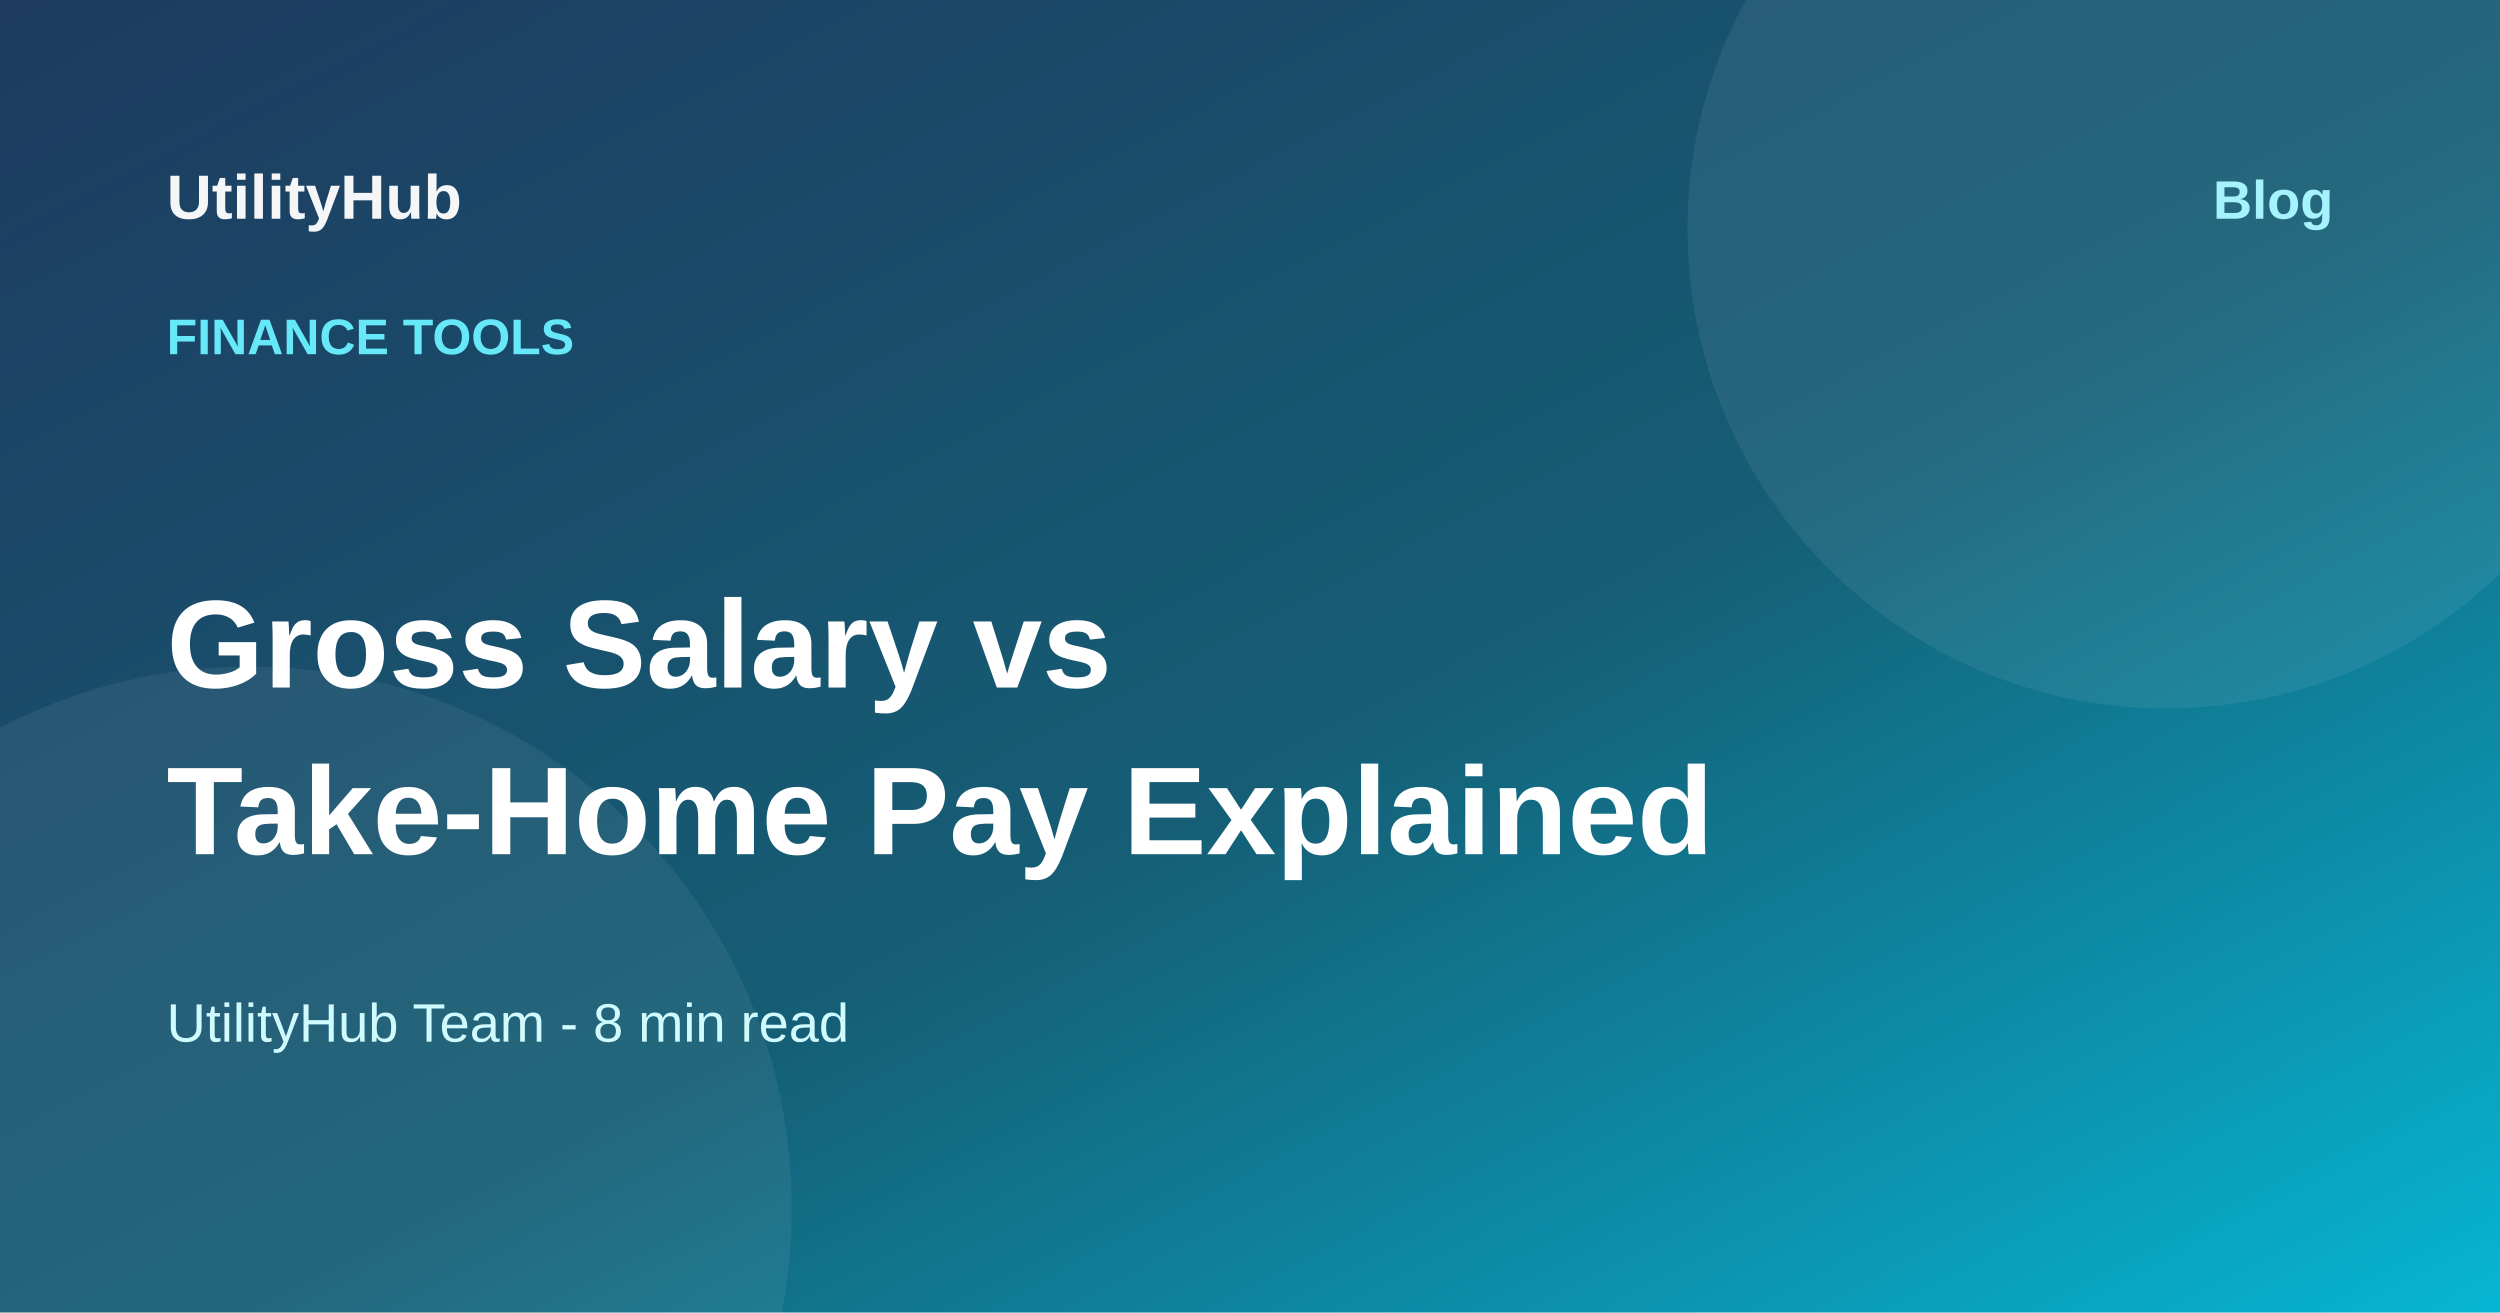
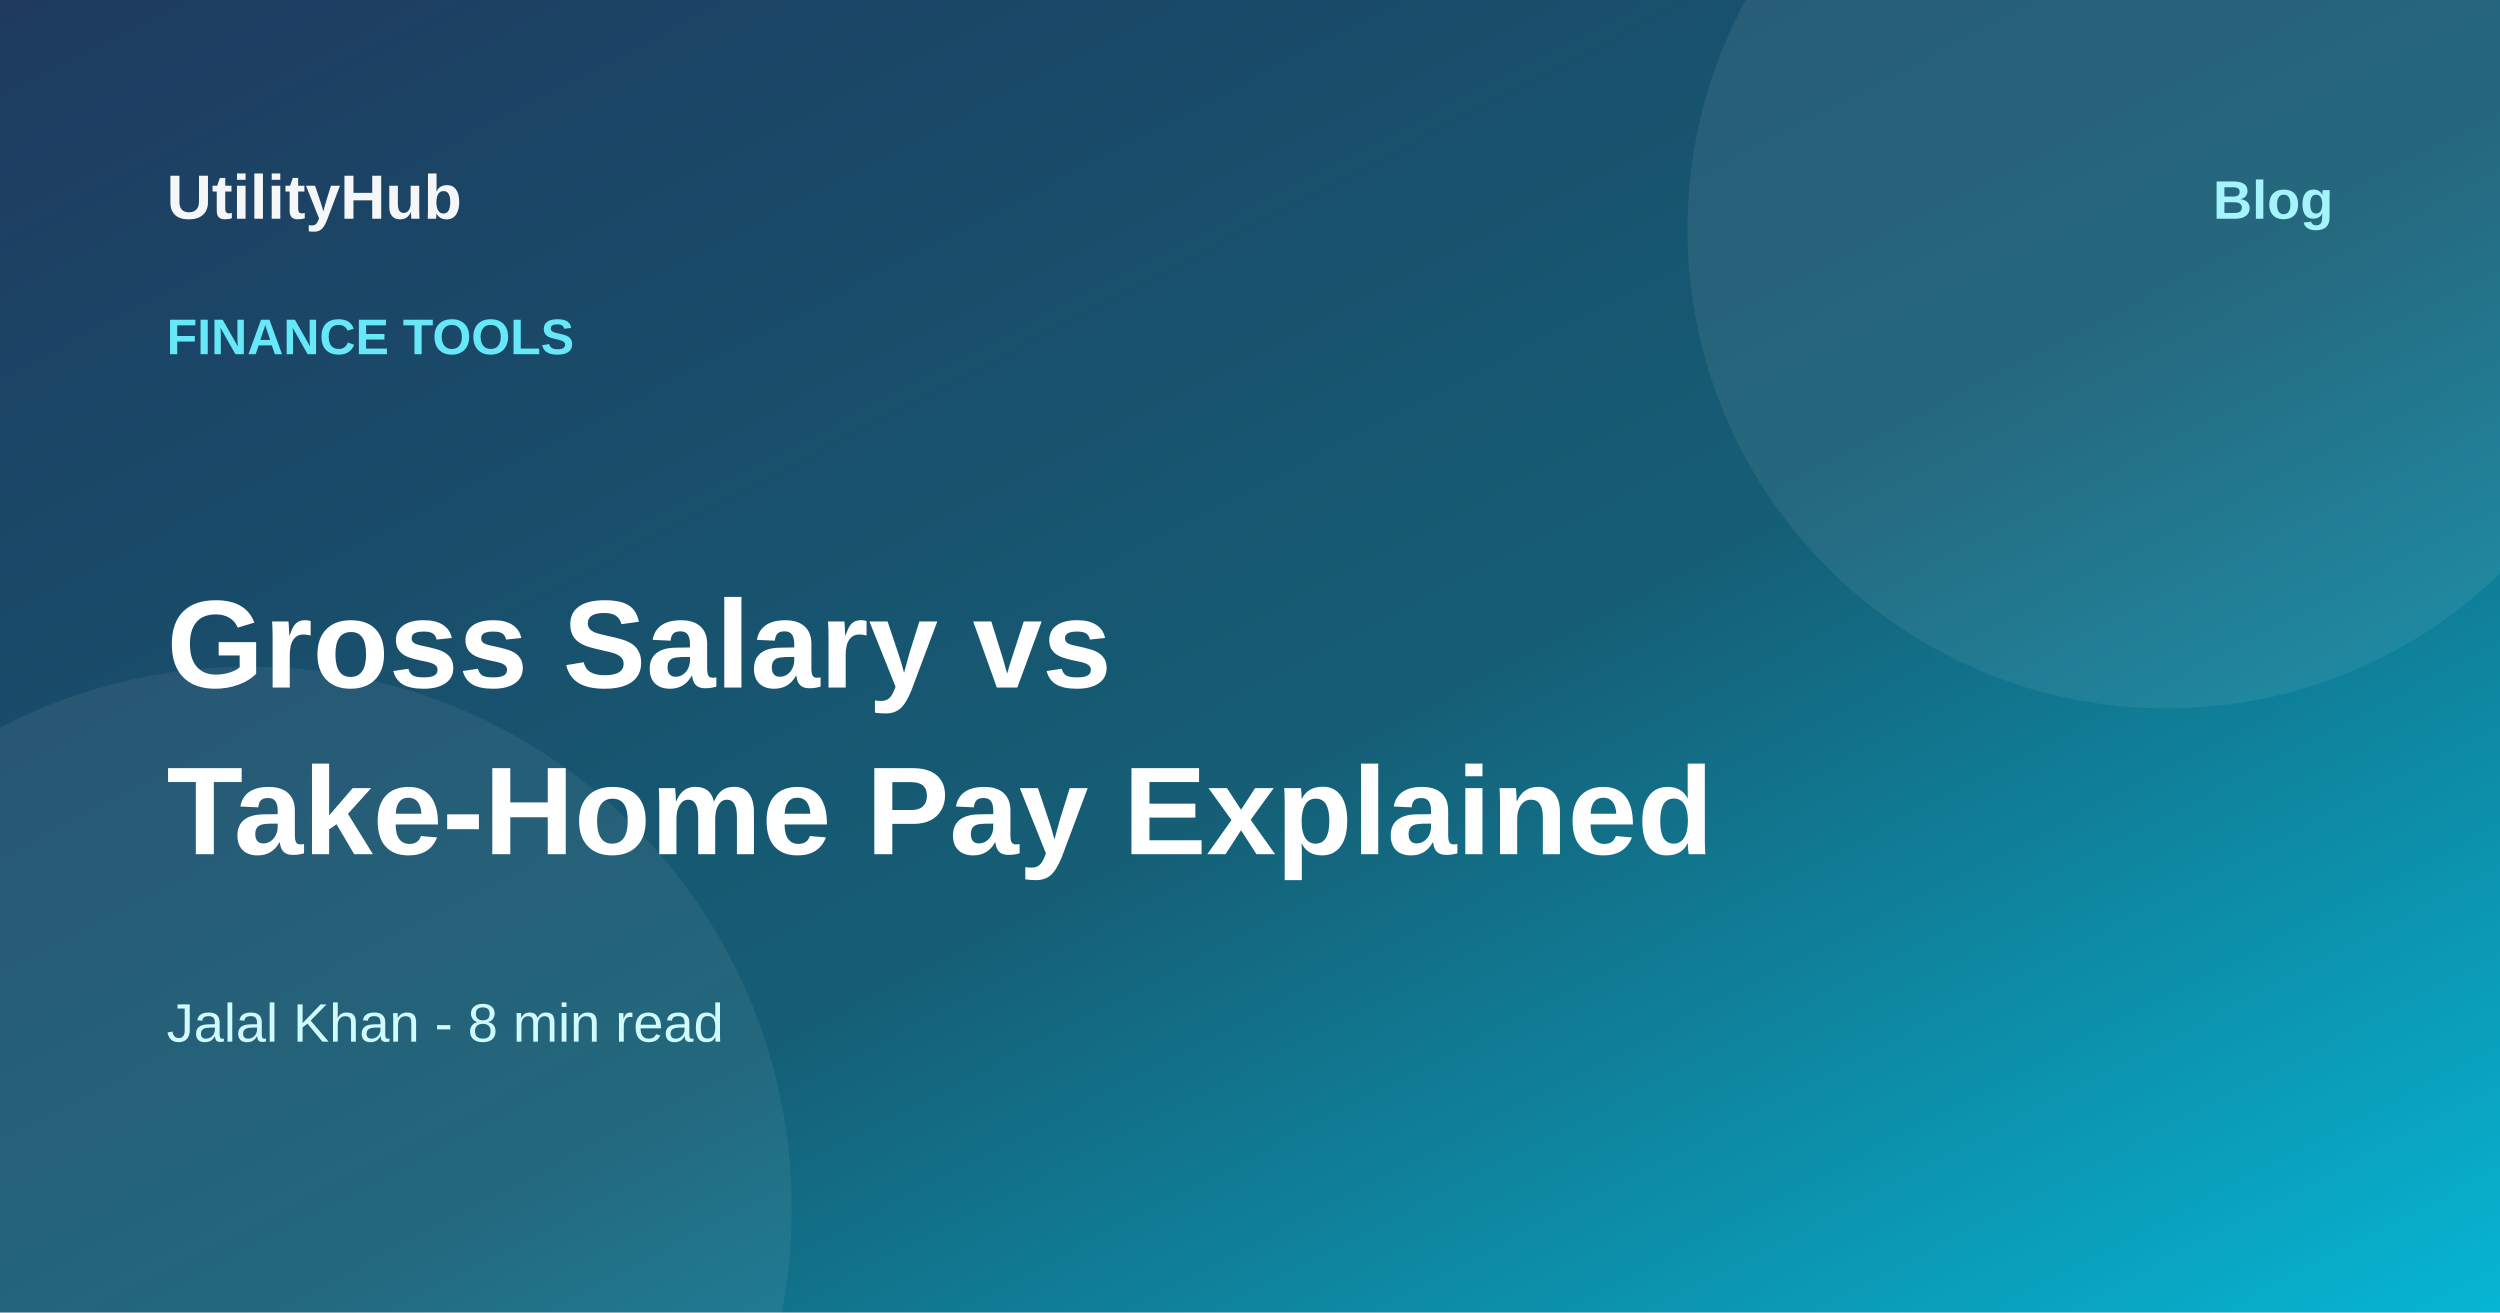
<svg xmlns="http://www.w3.org/2000/svg" width="1200" height="630" viewBox="0 0 1200 630">
  <defs>
    <linearGradient id="bg" x1="0" y1="0" x2="1" y2="1">
      <stop offset="0%" stop-color="#1e3a5f" />
      <stop offset="55%" stop-color="#155e75" />
      <stop offset="100%" stop-color="#06b6d4" />
    </linearGradient>
  </defs>
  <rect width="1200" height="630" fill="url(#bg)" />
  <circle cx="1040" cy="110" r="230" fill="#ffffff" opacity="0.07" />
  <circle cx="120" cy="580" r="260" fill="#ffffff" opacity="0.06" />
  <text x="80" y="105" font-family="Segoe UI, Arial, sans-serif" font-size="30" font-weight="700" fill="#ffffff" opacity="0.95">UtilityHub</text>
  <text x="1120" y="105" text-anchor="end" font-family="Segoe UI, Arial, sans-serif" font-size="26" font-weight="600" fill="#a5f3fc">Blog</text>
  <text x="80" y="170" font-family="Segoe UI, Arial, sans-serif" font-size="24" font-weight="600" fill="#67e8f9">FINANCE TOOLS</text>
  <text x="80" y="330" font-family="Segoe UI, Arial, sans-serif" font-size="60" font-weight="700" fill="#ffffff">Gross Salary vs</text>
  <text x="80" y="410" font-family="Segoe UI, Arial, sans-serif" font-size="60" font-weight="700" fill="#ffffff">Take-Home Pay Explained</text>
-   <text x="80" y="500" font-family="Segoe UI, Arial, sans-serif" font-size="26" fill="#cffafe">UtilityHub Team - 8 min read</text>
+   <text x="80" y="500" font-family="Segoe UI, Arial, sans-serif" font-size="26" fill="#cffafe">Jalal Khan - 8 min read</text>
</svg>
